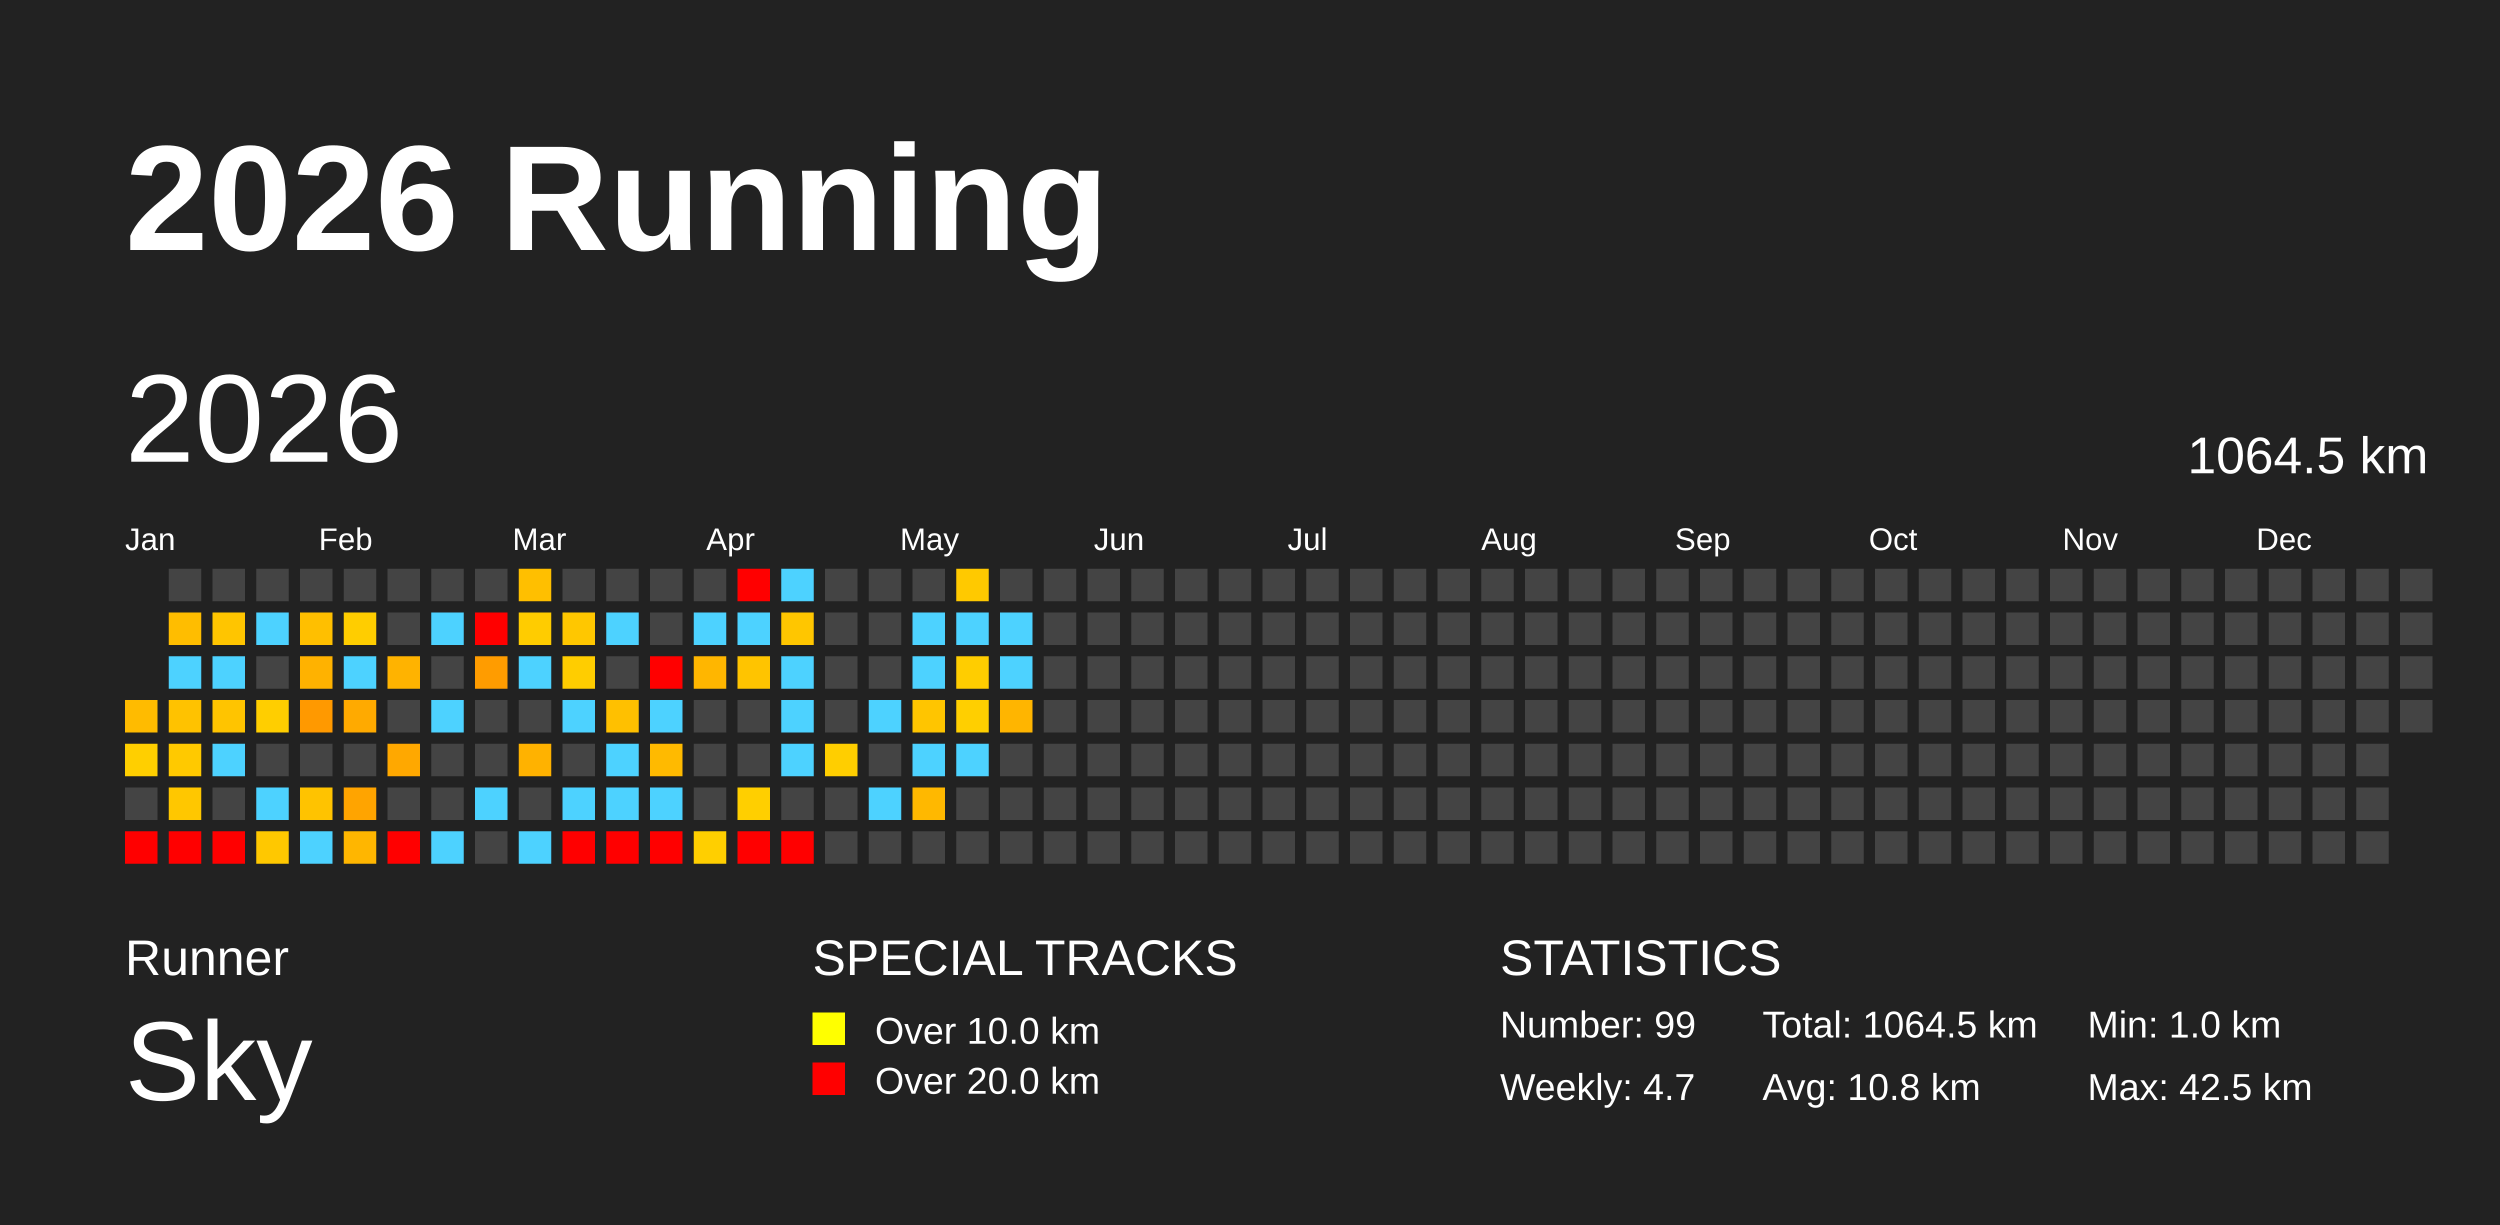
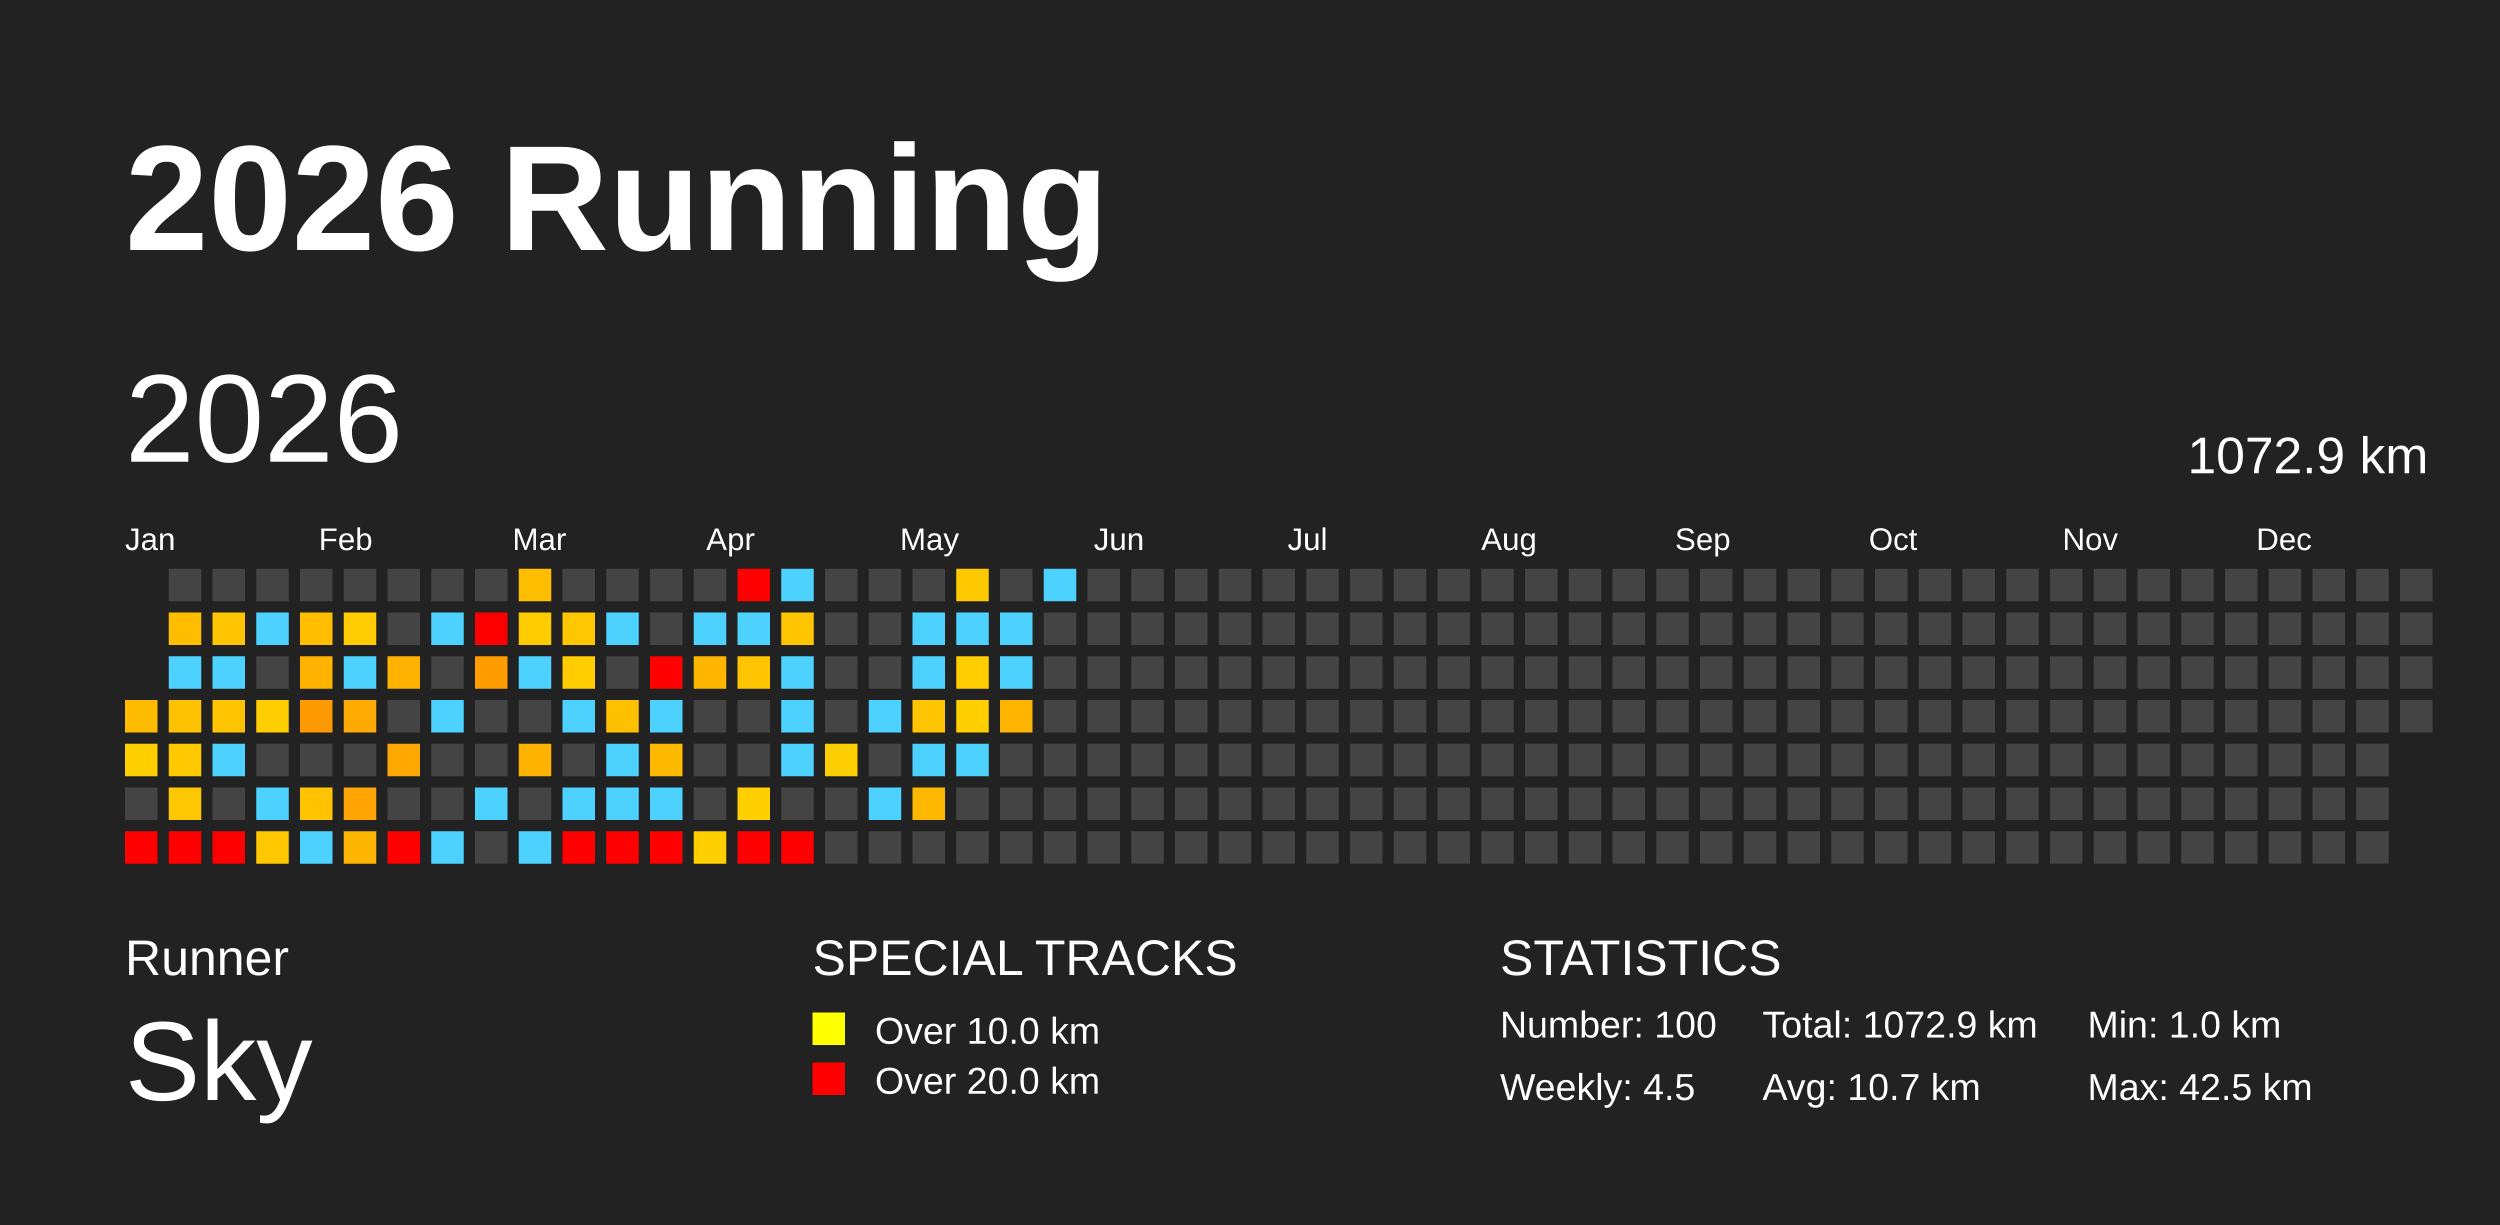
<svg xmlns="http://www.w3.org/2000/svg" baseProfile="full" height="98mm" version="1.1" viewBox="0,0,200,98" width="200mm">
  <defs />
  <rect fill="#222222" height="98" width="200" x="0" y="0" />
  <text fill="#FFFFFF" style="font-size:12px; font-family:Arial; font-weight:bold;" x="10" y="20">2026 Running</text>
  <text fill="#FFFFFF" style="font-size:4px; font-family:Arial" x="10" y="78">Runner</text>
  <text fill="#FFFFFF" style="font-size:9px; font-family:Arial" x="10" y="88">Sky</text>
  <text fill="#FFFFFF" style="font-size:4px; font-family:Arial" x="65" y="78">SPECIAL TRACKS</text>
  <rect fill="yellow" height="2.6" width="2.6" x="65" y="81" />
  <text fill="#FFFFFF" style="font-size:3px; font-family:Arial" x="70" y="83.5">Over 10.0 km</text>
  <rect fill="red" height="2.6" width="2.6" x="65" y="85" />
  <text fill="#FFFFFF" style="font-size:3px; font-family:Arial" x="70" y="87.5">Over 20.0 km</text>
  <text fill="#FFFFFF" style="font-size:4px; font-family:Arial" x="120" y="78">STATISTICS</text>
-   <text fill="#FFFFFF" style="font-size:3px; font-family:Arial" x="120" y="83">Number: 99</text>
-   <text fill="#FFFFFF" style="font-size:3px; font-family:Arial" x="120" y="88">Weekly: 4.7</text>
-   <text fill="#FFFFFF" style="font-size:3px; font-family:Arial" x="141" y="83">Total: 1064.5 km</text>
-   <text fill="#FFFFFF" style="font-size:3px; font-family:Arial" x="141" y="88">Avg: 10.8 km</text>
+   <text fill="#FFFFFF" style="font-size:3px; font-family:Arial" x="120" y="83">Number: 100</text>
+   <text fill="#FFFFFF" style="font-size:3px; font-family:Arial" x="120" y="88">Weekly: 4.5</text>
+   <text fill="#FFFFFF" style="font-size:3px; font-family:Arial" x="141" y="83">Total: 1072.9 km</text>
+   <text fill="#FFFFFF" style="font-size:3px; font-family:Arial" x="141" y="88">Avg: 10.7 km</text>
  <text fill="#FFFFFF" style="font-size:3px; font-family:Arial" x="167" y="83">Min: 1.0 km</text>
  <text fill="#FFFFFF" style="font-size:3px; font-family:Arial" x="167" y="88">Max: 42.5 km</text>
  <text dominant-baseline="hanging" fill="#FFFFFF" style="font-size:10.0px; font-family:Arial;" x="10" y="30">2026</text>
-   <text dominant-baseline="hanging" fill="#FFFFFF" style="font-size:4.125px; font-family:Arial;" x="175" y="35">1064.5 km</text>
+   <text dominant-baseline="hanging" fill="#FFFFFF" style="font-size:4.125px; font-family:Arial;" x="175" y="35">1072.9 km</text>
  <text fill="#FFFFFF" style="font-size:2.5px; font-family:Arial" x="10.0" y="44">Jan</text>
  <text fill="#FFFFFF" style="font-size:2.5px; font-family:Arial" x="25.5" y="44">Feb</text>
  <text fill="#FFFFFF" style="font-size:2.5px; font-family:Arial" x="41.0" y="44">Mar</text>
  <text fill="#FFFFFF" style="font-size:2.5px; font-family:Arial" x="56.5" y="44">Apr</text>
  <text fill="#FFFFFF" style="font-size:2.5px; font-family:Arial" x="72.0" y="44">May</text>
  <text fill="#FFFFFF" style="font-size:2.5px; font-family:Arial" x="87.5" y="44">Jun</text>
  <text fill="#FFFFFF" style="font-size:2.5px; font-family:Arial" x="103.0" y="44">Jul</text>
  <text fill="#FFFFFF" style="font-size:2.5px; font-family:Arial" x="118.5" y="44">Aug</text>
  <text fill="#FFFFFF" style="font-size:2.5px; font-family:Arial" x="134.0" y="44">Sep</text>
  <text fill="#FFFFFF" style="font-size:2.5px; font-family:Arial" x="149.5" y="44">Oct</text>
  <text fill="#FFFFFF" style="font-size:2.5px; font-family:Arial" x="165.0" y="44">Nov</text>
  <text fill="#FFFFFF" style="font-size:2.5px; font-family:Arial" x="180.5" y="44">Dec</text>
  <rect fill="#ffbb00" height="2.6" width="2.6" x="10.0" y="56.0" />
  <rect fill="#ffcf00" height="2.6" width="2.6" x="10.0" y="59.5" />
  <rect fill="#444444" height="2.6" width="2.6" x="10.0" y="63.0" />
  <rect fill="red" height="2.6" width="2.6" x="10.0" y="66.5" />
  <rect fill="#444444" height="2.6" width="2.6" x="13.5" y="45.5" />
  <rect fill="#ffbd00" height="2.6" width="2.6" x="13.5" y="49.0" />
  <rect fill="#4dd2ff" height="2.6" width="2.6" x="13.5" y="52.5" />
  <rect fill="#ffc200" height="2.6" width="2.6" x="13.5" y="56.0" />
  <rect fill="#ffc900" height="2.6" width="2.6" x="13.5" y="59.5" />
  <rect fill="#ffc700" height="2.6" width="2.6" x="13.5" y="63.0" />
  <rect fill="red" height="2.6" width="2.6" x="13.5" y="66.5" />
  <rect fill="#444444" height="2.6" width="2.6" x="17.0" y="45.5" />
  <rect fill="#ffc500" height="2.6" width="2.6" x="17.0" y="49.0" />
  <rect fill="#4dd2ff" height="2.6" width="2.6" x="17.0" y="52.5" />
  <rect fill="#ffc400" height="2.6" width="2.6" x="17.0" y="56.0" />
  <rect fill="#4dd2ff" height="2.6" width="2.6" x="17.0" y="59.5" />
  <rect fill="#444444" height="2.6" width="2.6" x="17.0" y="63.0" />
  <rect fill="red" height="2.6" width="2.6" x="17.0" y="66.5" />
  <rect fill="#444444" height="2.6" width="2.6" x="20.5" y="45.5" />
  <rect fill="#4dd2ff" height="2.6" width="2.6" x="20.5" y="49.0" />
  <rect fill="#444444" height="2.6" width="2.6" x="20.5" y="52.5" />
  <rect fill="#ffce00" height="2.6" width="2.6" x="20.5" y="56.0" />
  <rect fill="#444444" height="2.6" width="2.6" x="20.5" y="59.5" />
  <rect fill="#4dd2ff" height="2.6" width="2.6" x="20.5" y="63.0" />
  <rect fill="#ffc800" height="2.6" width="2.6" x="20.5" y="66.5" />
  <rect fill="#444444" height="2.6" width="2.6" x="24.0" y="45.5" />
  <rect fill="#ffbf00" height="2.6" width="2.6" x="24.0" y="49.0" />
  <rect fill="#ffb200" height="2.6" width="2.6" x="24.0" y="52.5" />
  <rect fill="#ff9900" height="2.6" width="2.6" x="24.0" y="56.0" />
  <rect fill="#444444" height="2.6" width="2.6" x="24.0" y="59.5" />
  <rect fill="#ffc300" height="2.6" width="2.6" x="24.0" y="63.0" />
  <rect fill="#4dd2ff" height="2.6" width="2.6" x="24.0" y="66.5" />
  <rect fill="#444444" height="2.6" width="2.6" x="27.5" y="45.5" />
  <rect fill="#ffcd00" height="2.6" width="2.6" x="27.5" y="49.0" />
  <rect fill="#4dd2ff" height="2.6" width="2.6" x="27.5" y="52.5" />
  <rect fill="#ffaa00" height="2.6" width="2.6" x="27.5" y="56.0" />
  <rect fill="#444444" height="2.6" width="2.6" x="27.5" y="59.5" />
  <rect fill="#ffa400" height="2.6" width="2.6" x="27.5" y="63.0" />
  <rect fill="#ffb600" height="2.6" width="2.6" x="27.5" y="66.5" />
  <rect fill="#444444" height="2.6" width="2.6" x="31.0" y="45.5" />
  <rect fill="#444444" height="2.6" width="2.6" x="31.0" y="49.0" />
  <rect fill="#ffb300" height="2.6" width="2.6" x="31.0" y="52.5" />
  <rect fill="#444444" height="2.6" width="2.6" x="31.0" y="56.0" />
  <rect fill="#ffa800" height="2.6" width="2.6" x="31.0" y="59.5" />
  <rect fill="#444444" height="2.6" width="2.6" x="31.0" y="63.0" />
  <rect fill="red" height="2.6" width="2.6" x="31.0" y="66.5" />
  <rect fill="#444444" height="2.6" width="2.6" x="34.5" y="45.5" />
  <rect fill="#4dd2ff" height="2.6" width="2.6" x="34.5" y="49.0" />
  <rect fill="#444444" height="2.6" width="2.6" x="34.5" y="52.5" />
  <rect fill="#4dd2ff" height="2.6" width="2.6" x="34.5" y="56.0" />
  <rect fill="#444444" height="2.6" width="2.6" x="34.5" y="59.5" />
  <rect fill="#444444" height="2.6" width="2.6" x="34.5" y="63.0" />
  <rect fill="#4dd2ff" height="2.6" width="2.6" x="34.5" y="66.5" />
  <rect fill="#444444" height="2.6" width="2.6" x="38.0" y="45.5" />
  <rect fill="red" height="2.6" width="2.6" x="38.0" y="49.0" />
  <rect fill="#ff9c00" height="2.6" width="2.6" x="38.0" y="52.5" />
  <rect fill="#444444" height="2.6" width="2.6" x="38.0" y="56.0" />
  <rect fill="#444444" height="2.6" width="2.6" x="38.0" y="59.5" />
  <rect fill="#4dd2ff" height="2.6" width="2.6" x="38.0" y="63.0" />
  <rect fill="#444444" height="2.6" width="2.6" x="38.0" y="66.5" />
  <rect fill="#ffbf00" height="2.6" width="2.6" x="41.5" y="45.5" />
  <rect fill="#ffcc00" height="2.6" width="2.6" x="41.5" y="49.0" />
  <rect fill="#4dd2ff" height="2.6" width="2.6" x="41.5" y="52.5" />
  <rect fill="#444444" height="2.6" width="2.6" x="41.5" y="56.0" />
  <rect fill="#ffb200" height="2.6" width="2.6" x="41.5" y="59.5" />
  <rect fill="#444444" height="2.6" width="2.6" x="41.5" y="63.0" />
  <rect fill="#4dd2ff" height="2.6" width="2.6" x="41.5" y="66.5" />
  <rect fill="#444444" height="2.6" width="2.6" x="45.0" y="45.5" />
  <rect fill="#ffc700" height="2.6" width="2.6" x="45.0" y="49.0" />
  <rect fill="#ffcd00" height="2.6" width="2.6" x="45.0" y="52.5" />
  <rect fill="#4dd2ff" height="2.6" width="2.6" x="45.0" y="56.0" />
  <rect fill="#444444" height="2.6" width="2.6" x="45.0" y="59.5" />
  <rect fill="#4dd2ff" height="2.6" width="2.6" x="45.0" y="63.0" />
  <rect fill="red" height="2.6" width="2.6" x="45.0" y="66.5" />
  <rect fill="#444444" height="2.6" width="2.6" x="48.5" y="45.5" />
  <rect fill="#4dd2ff" height="2.6" width="2.6" x="48.5" y="49.0" />
  <rect fill="#444444" height="2.6" width="2.6" x="48.5" y="52.5" />
  <rect fill="#ffc000" height="2.6" width="2.6" x="48.5" y="56.0" />
  <rect fill="#4dd2ff" height="2.6" width="2.6" x="48.5" y="59.5" />
  <rect fill="#4dd2ff" height="2.6" width="2.6" x="48.5" y="63.0" />
  <rect fill="red" height="2.6" width="2.6" x="48.5" y="66.5" />
  <rect fill="#444444" height="2.6" width="2.6" x="52.0" y="45.5" />
  <rect fill="#444444" height="2.6" width="2.6" x="52.0" y="49.0" />
  <rect fill="red" height="2.6" width="2.6" x="52.0" y="52.5" />
  <rect fill="#4dd2ff" height="2.6" width="2.6" x="52.0" y="56.0" />
  <rect fill="#ffba00" height="2.6" width="2.6" x="52.0" y="59.5" />
  <rect fill="#4dd2ff" height="2.6" width="2.6" x="52.0" y="63.0" />
  <rect fill="red" height="2.6" width="2.6" x="52.0" y="66.5" />
  <rect fill="#444444" height="2.6" width="2.6" x="55.5" y="45.5" />
  <rect fill="#4dd2ff" height="2.6" width="2.6" x="55.5" y="49.0" />
  <rect fill="#ffb600" height="2.6" width="2.6" x="55.5" y="52.5" />
  <rect fill="#444444" height="2.6" width="2.6" x="55.5" y="56.0" />
  <rect fill="#444444" height="2.6" width="2.6" x="55.5" y="59.5" />
  <rect fill="#444444" height="2.6" width="2.6" x="55.5" y="63.0" />
  <rect fill="#ffcf00" height="2.6" width="2.6" x="55.5" y="66.5" />
  <rect fill="red" height="2.6" width="2.6" x="59.0" y="45.5" />
  <rect fill="#4dd2ff" height="2.6" width="2.6" x="59.0" y="49.0" />
  <rect fill="#ffc400" height="2.6" width="2.6" x="59.0" y="52.5" />
  <rect fill="#444444" height="2.6" width="2.6" x="59.0" y="56.0" />
  <rect fill="#444444" height="2.6" width="2.6" x="59.0" y="59.5" />
  <rect fill="#ffcf00" height="2.6" width="2.6" x="59.0" y="63.0" />
  <rect fill="red" height="2.6" width="2.6" x="59.0" y="66.5" />
  <rect fill="#4dd2ff" height="2.6" width="2.6" x="62.5" y="45.5" />
  <rect fill="#ffc600" height="2.6" width="2.6" x="62.5" y="49.0" />
  <rect fill="#4dd2ff" height="2.6" width="2.6" x="62.5" y="52.5" />
  <rect fill="#4dd2ff" height="2.6" width="2.6" x="62.5" y="56.0" />
  <rect fill="#4dd2ff" height="2.6" width="2.6" x="62.5" y="59.5" />
  <rect fill="#444444" height="2.6" width="2.6" x="62.5" y="63.0" />
  <rect fill="red" height="2.6" width="2.6" x="62.5" y="66.5" />
  <rect fill="#444444" height="2.6" width="2.6" x="66.0" y="45.5" />
  <rect fill="#444444" height="2.6" width="2.6" x="66.0" y="49.0" />
  <rect fill="#444444" height="2.6" width="2.6" x="66.0" y="52.5" />
  <rect fill="#444444" height="2.6" width="2.6" x="66.0" y="56.0" />
  <rect fill="#ffce00" height="2.6" width="2.6" x="66.0" y="59.5" />
  <rect fill="#444444" height="2.6" width="2.6" x="66.0" y="63.0" />
  <rect fill="#444444" height="2.6" width="2.6" x="66.0" y="66.5" />
  <rect fill="#444444" height="2.6" width="2.6" x="69.5" y="45.5" />
  <rect fill="#444444" height="2.6" width="2.6" x="69.5" y="49.0" />
  <rect fill="#444444" height="2.6" width="2.6" x="69.5" y="52.5" />
  <rect fill="#4dd2ff" height="2.6" width="2.6" x="69.5" y="56.0" />
  <rect fill="#444444" height="2.6" width="2.6" x="69.5" y="59.5" />
  <rect fill="#4dd2ff" height="2.6" width="2.6" x="69.5" y="63.0" />
  <rect fill="#444444" height="2.6" width="2.6" x="69.5" y="66.5" />
  <rect fill="#444444" height="2.6" width="2.6" x="73.0" y="45.5" />
  <rect fill="#4dd2ff" height="2.6" width="2.6" x="73.0" y="49.0" />
  <rect fill="#4dd2ff" height="2.6" width="2.6" x="73.0" y="52.5" />
  <rect fill="#ffc500" height="2.6" width="2.6" x="73.0" y="56.0" />
  <rect fill="#4dd2ff" height="2.6" width="2.6" x="73.0" y="59.5" />
  <rect fill="#ffb800" height="2.6" width="2.6" x="73.0" y="63.0" />
  <rect fill="#444444" height="2.6" width="2.6" x="73.0" y="66.5" />
  <rect fill="#ffc900" height="2.6" width="2.6" x="76.5" y="45.5" />
  <rect fill="#4dd2ff" height="2.6" width="2.6" x="76.5" y="49.0" />
  <rect fill="#ffcd00" height="2.6" width="2.6" x="76.5" y="52.5" />
  <rect fill="#ffcf00" height="2.6" width="2.6" x="76.5" y="56.0" />
  <rect fill="#4dd2ff" height="2.6" width="2.6" x="76.5" y="59.5" />
  <rect fill="#444444" height="2.6" width="2.6" x="76.5" y="63.0" />
  <rect fill="#444444" height="2.6" width="2.6" x="76.5" y="66.5" />
  <rect fill="#444444" height="2.6" width="2.6" x="80.0" y="45.5" />
  <rect fill="#4dd2ff" height="2.6" width="2.6" x="80.0" y="49.0" />
  <rect fill="#4dd2ff" height="2.6" width="2.6" x="80.0" y="52.5" />
  <rect fill="#ffb500" height="2.6" width="2.6" x="80.0" y="56.0" />
  <rect fill="#444444" height="2.6" width="2.6" x="80.0" y="59.5" />
  <rect fill="#444444" height="2.6" width="2.6" x="80.0" y="63.0" />
  <rect fill="#444444" height="2.6" width="2.6" x="80.0" y="66.5" />
-   <rect fill="#444444" height="2.6" width="2.6" x="83.5" y="45.5" />
+   <rect fill="#4dd2ff" height="2.6" width="2.6" x="83.5" y="45.5" />
  <rect fill="#444444" height="2.6" width="2.6" x="83.5" y="49.0" />
  <rect fill="#444444" height="2.6" width="2.6" x="83.5" y="52.5" />
  <rect fill="#444444" height="2.6" width="2.6" x="83.5" y="56.0" />
  <rect fill="#444444" height="2.6" width="2.6" x="83.5" y="59.5" />
  <rect fill="#444444" height="2.6" width="2.6" x="83.5" y="63.0" />
  <rect fill="#444444" height="2.6" width="2.6" x="83.5" y="66.5" />
  <rect fill="#444444" height="2.6" width="2.6" x="87.0" y="45.5" />
  <rect fill="#444444" height="2.6" width="2.6" x="87.0" y="49.0" />
  <rect fill="#444444" height="2.6" width="2.6" x="87.0" y="52.5" />
  <rect fill="#444444" height="2.6" width="2.6" x="87.0" y="56.0" />
  <rect fill="#444444" height="2.6" width="2.6" x="87.0" y="59.5" />
  <rect fill="#444444" height="2.6" width="2.6" x="87.0" y="63.0" />
  <rect fill="#444444" height="2.6" width="2.6" x="87.0" y="66.5" />
  <rect fill="#444444" height="2.6" width="2.6" x="90.5" y="45.5" />
  <rect fill="#444444" height="2.6" width="2.6" x="90.5" y="49.0" />
  <rect fill="#444444" height="2.6" width="2.6" x="90.5" y="52.5" />
  <rect fill="#444444" height="2.6" width="2.6" x="90.5" y="56.0" />
  <rect fill="#444444" height="2.6" width="2.6" x="90.5" y="59.5" />
  <rect fill="#444444" height="2.6" width="2.6" x="90.5" y="63.0" />
  <rect fill="#444444" height="2.6" width="2.6" x="90.5" y="66.5" />
  <rect fill="#444444" height="2.6" width="2.6" x="94.0" y="45.5" />
  <rect fill="#444444" height="2.6" width="2.6" x="94.0" y="49.0" />
  <rect fill="#444444" height="2.6" width="2.6" x="94.0" y="52.5" />
  <rect fill="#444444" height="2.6" width="2.6" x="94.0" y="56.0" />
  <rect fill="#444444" height="2.6" width="2.6" x="94.0" y="59.5" />
  <rect fill="#444444" height="2.6" width="2.6" x="94.0" y="63.0" />
  <rect fill="#444444" height="2.6" width="2.6" x="94.0" y="66.5" />
  <rect fill="#444444" height="2.6" width="2.6" x="97.5" y="45.5" />
  <rect fill="#444444" height="2.6" width="2.6" x="97.5" y="49.0" />
  <rect fill="#444444" height="2.6" width="2.6" x="97.5" y="52.5" />
  <rect fill="#444444" height="2.6" width="2.6" x="97.5" y="56.0" />
  <rect fill="#444444" height="2.6" width="2.6" x="97.5" y="59.5" />
  <rect fill="#444444" height="2.6" width="2.6" x="97.5" y="63.0" />
  <rect fill="#444444" height="2.6" width="2.6" x="97.5" y="66.5" />
  <rect fill="#444444" height="2.6" width="2.6" x="101.0" y="45.5" />
  <rect fill="#444444" height="2.6" width="2.6" x="101.0" y="49.0" />
  <rect fill="#444444" height="2.6" width="2.6" x="101.0" y="52.5" />
  <rect fill="#444444" height="2.6" width="2.6" x="101.0" y="56.0" />
  <rect fill="#444444" height="2.6" width="2.6" x="101.0" y="59.5" />
  <rect fill="#444444" height="2.6" width="2.6" x="101.0" y="63.0" />
  <rect fill="#444444" height="2.6" width="2.6" x="101.0" y="66.5" />
  <rect fill="#444444" height="2.6" width="2.6" x="104.5" y="45.5" />
  <rect fill="#444444" height="2.6" width="2.6" x="104.5" y="49.0" />
  <rect fill="#444444" height="2.6" width="2.6" x="104.5" y="52.5" />
  <rect fill="#444444" height="2.6" width="2.6" x="104.5" y="56.0" />
  <rect fill="#444444" height="2.6" width="2.6" x="104.5" y="59.5" />
  <rect fill="#444444" height="2.6" width="2.6" x="104.5" y="63.0" />
  <rect fill="#444444" height="2.6" width="2.6" x="104.5" y="66.5" />
  <rect fill="#444444" height="2.6" width="2.6" x="108.0" y="45.5" />
  <rect fill="#444444" height="2.6" width="2.6" x="108.0" y="49.0" />
  <rect fill="#444444" height="2.6" width="2.6" x="108.0" y="52.5" />
  <rect fill="#444444" height="2.6" width="2.6" x="108.0" y="56.0" />
  <rect fill="#444444" height="2.6" width="2.6" x="108.0" y="59.5" />
  <rect fill="#444444" height="2.6" width="2.6" x="108.0" y="63.0" />
  <rect fill="#444444" height="2.6" width="2.6" x="108.0" y="66.5" />
  <rect fill="#444444" height="2.6" width="2.6" x="111.5" y="45.5" />
  <rect fill="#444444" height="2.6" width="2.6" x="111.5" y="49.0" />
  <rect fill="#444444" height="2.6" width="2.6" x="111.5" y="52.5" />
  <rect fill="#444444" height="2.6" width="2.6" x="111.5" y="56.0" />
  <rect fill="#444444" height="2.6" width="2.6" x="111.5" y="59.5" />
  <rect fill="#444444" height="2.6" width="2.6" x="111.5" y="63.0" />
  <rect fill="#444444" height="2.6" width="2.6" x="111.5" y="66.5" />
  <rect fill="#444444" height="2.6" width="2.6" x="115.0" y="45.5" />
  <rect fill="#444444" height="2.6" width="2.6" x="115.0" y="49.0" />
  <rect fill="#444444" height="2.6" width="2.6" x="115.0" y="52.5" />
  <rect fill="#444444" height="2.6" width="2.6" x="115.0" y="56.0" />
  <rect fill="#444444" height="2.6" width="2.6" x="115.0" y="59.5" />
  <rect fill="#444444" height="2.6" width="2.6" x="115.0" y="63.0" />
  <rect fill="#444444" height="2.6" width="2.6" x="115.0" y="66.5" />
  <rect fill="#444444" height="2.6" width="2.6" x="118.5" y="45.5" />
  <rect fill="#444444" height="2.6" width="2.6" x="118.5" y="49.0" />
  <rect fill="#444444" height="2.6" width="2.6" x="118.5" y="52.5" />
  <rect fill="#444444" height="2.6" width="2.6" x="118.5" y="56.0" />
  <rect fill="#444444" height="2.6" width="2.6" x="118.5" y="59.5" />
  <rect fill="#444444" height="2.6" width="2.6" x="118.5" y="63.0" />
  <rect fill="#444444" height="2.6" width="2.6" x="118.5" y="66.5" />
  <rect fill="#444444" height="2.6" width="2.6" x="122.0" y="45.5" />
  <rect fill="#444444" height="2.6" width="2.6" x="122.0" y="49.0" />
  <rect fill="#444444" height="2.6" width="2.6" x="122.0" y="52.5" />
  <rect fill="#444444" height="2.6" width="2.6" x="122.0" y="56.0" />
  <rect fill="#444444" height="2.6" width="2.6" x="122.0" y="59.5" />
  <rect fill="#444444" height="2.6" width="2.6" x="122.0" y="63.0" />
  <rect fill="#444444" height="2.6" width="2.6" x="122.0" y="66.5" />
  <rect fill="#444444" height="2.6" width="2.6" x="125.5" y="45.5" />
  <rect fill="#444444" height="2.6" width="2.6" x="125.5" y="49.0" />
  <rect fill="#444444" height="2.6" width="2.6" x="125.5" y="52.5" />
  <rect fill="#444444" height="2.6" width="2.6" x="125.5" y="56.0" />
  <rect fill="#444444" height="2.6" width="2.6" x="125.5" y="59.5" />
  <rect fill="#444444" height="2.6" width="2.6" x="125.5" y="63.0" />
  <rect fill="#444444" height="2.6" width="2.6" x="125.5" y="66.5" />
  <rect fill="#444444" height="2.6" width="2.6" x="129.0" y="45.5" />
  <rect fill="#444444" height="2.6" width="2.6" x="129.0" y="49.0" />
  <rect fill="#444444" height="2.6" width="2.6" x="129.0" y="52.5" />
  <rect fill="#444444" height="2.6" width="2.6" x="129.0" y="56.0" />
  <rect fill="#444444" height="2.6" width="2.6" x="129.0" y="59.5" />
  <rect fill="#444444" height="2.6" width="2.6" x="129.0" y="63.0" />
  <rect fill="#444444" height="2.6" width="2.6" x="129.0" y="66.5" />
  <rect fill="#444444" height="2.6" width="2.6" x="132.5" y="45.5" />
  <rect fill="#444444" height="2.6" width="2.6" x="132.5" y="49.0" />
  <rect fill="#444444" height="2.6" width="2.6" x="132.5" y="52.5" />
  <rect fill="#444444" height="2.6" width="2.6" x="132.5" y="56.0" />
  <rect fill="#444444" height="2.6" width="2.6" x="132.5" y="59.5" />
  <rect fill="#444444" height="2.6" width="2.6" x="132.5" y="63.0" />
  <rect fill="#444444" height="2.6" width="2.6" x="132.5" y="66.5" />
  <rect fill="#444444" height="2.6" width="2.6" x="136.0" y="45.5" />
  <rect fill="#444444" height="2.6" width="2.6" x="136.0" y="49.0" />
  <rect fill="#444444" height="2.6" width="2.6" x="136.0" y="52.5" />
  <rect fill="#444444" height="2.6" width="2.6" x="136.0" y="56.0" />
  <rect fill="#444444" height="2.6" width="2.6" x="136.0" y="59.5" />
  <rect fill="#444444" height="2.6" width="2.6" x="136.0" y="63.0" />
  <rect fill="#444444" height="2.6" width="2.6" x="136.0" y="66.5" />
  <rect fill="#444444" height="2.6" width="2.6" x="139.5" y="45.5" />
  <rect fill="#444444" height="2.6" width="2.6" x="139.5" y="49.0" />
  <rect fill="#444444" height="2.6" width="2.6" x="139.5" y="52.5" />
  <rect fill="#444444" height="2.6" width="2.6" x="139.5" y="56.0" />
  <rect fill="#444444" height="2.6" width="2.6" x="139.5" y="59.5" />
  <rect fill="#444444" height="2.6" width="2.6" x="139.5" y="63.0" />
  <rect fill="#444444" height="2.6" width="2.6" x="139.5" y="66.5" />
  <rect fill="#444444" height="2.6" width="2.6" x="143.0" y="45.5" />
  <rect fill="#444444" height="2.6" width="2.6" x="143.0" y="49.0" />
  <rect fill="#444444" height="2.6" width="2.6" x="143.0" y="52.5" />
  <rect fill="#444444" height="2.6" width="2.6" x="143.0" y="56.0" />
  <rect fill="#444444" height="2.6" width="2.6" x="143.0" y="59.5" />
  <rect fill="#444444" height="2.6" width="2.6" x="143.0" y="63.0" />
  <rect fill="#444444" height="2.6" width="2.6" x="143.0" y="66.5" />
  <rect fill="#444444" height="2.6" width="2.6" x="146.5" y="45.5" />
  <rect fill="#444444" height="2.6" width="2.6" x="146.5" y="49.0" />
  <rect fill="#444444" height="2.6" width="2.6" x="146.5" y="52.5" />
  <rect fill="#444444" height="2.6" width="2.6" x="146.5" y="56.0" />
  <rect fill="#444444" height="2.6" width="2.6" x="146.5" y="59.5" />
  <rect fill="#444444" height="2.6" width="2.6" x="146.5" y="63.0" />
  <rect fill="#444444" height="2.6" width="2.6" x="146.5" y="66.5" />
  <rect fill="#444444" height="2.6" width="2.6" x="150.0" y="45.5" />
  <rect fill="#444444" height="2.6" width="2.6" x="150.0" y="49.0" />
  <rect fill="#444444" height="2.6" width="2.6" x="150.0" y="52.5" />
  <rect fill="#444444" height="2.6" width="2.6" x="150.0" y="56.0" />
  <rect fill="#444444" height="2.6" width="2.6" x="150.0" y="59.5" />
  <rect fill="#444444" height="2.6" width="2.6" x="150.0" y="63.0" />
  <rect fill="#444444" height="2.6" width="2.6" x="150.0" y="66.5" />
  <rect fill="#444444" height="2.6" width="2.6" x="153.5" y="45.5" />
  <rect fill="#444444" height="2.6" width="2.6" x="153.5" y="49.0" />
  <rect fill="#444444" height="2.6" width="2.6" x="153.5" y="52.5" />
  <rect fill="#444444" height="2.6" width="2.6" x="153.5" y="56.0" />
  <rect fill="#444444" height="2.6" width="2.6" x="153.5" y="59.5" />
  <rect fill="#444444" height="2.6" width="2.6" x="153.5" y="63.0" />
  <rect fill="#444444" height="2.6" width="2.6" x="153.5" y="66.5" />
  <rect fill="#444444" height="2.6" width="2.6" x="157.0" y="45.5" />
  <rect fill="#444444" height="2.6" width="2.6" x="157.0" y="49.0" />
  <rect fill="#444444" height="2.6" width="2.6" x="157.0" y="52.5" />
  <rect fill="#444444" height="2.6" width="2.6" x="157.0" y="56.0" />
  <rect fill="#444444" height="2.6" width="2.6" x="157.0" y="59.5" />
  <rect fill="#444444" height="2.6" width="2.6" x="157.0" y="63.0" />
  <rect fill="#444444" height="2.6" width="2.6" x="157.0" y="66.5" />
  <rect fill="#444444" height="2.6" width="2.6" x="160.5" y="45.5" />
  <rect fill="#444444" height="2.6" width="2.6" x="160.5" y="49.0" />
  <rect fill="#444444" height="2.6" width="2.6" x="160.5" y="52.5" />
  <rect fill="#444444" height="2.6" width="2.6" x="160.5" y="56.0" />
  <rect fill="#444444" height="2.6" width="2.6" x="160.5" y="59.5" />
  <rect fill="#444444" height="2.6" width="2.6" x="160.5" y="63.0" />
  <rect fill="#444444" height="2.6" width="2.6" x="160.5" y="66.5" />
  <rect fill="#444444" height="2.6" width="2.6" x="164.0" y="45.5" />
  <rect fill="#444444" height="2.6" width="2.6" x="164.0" y="49.0" />
  <rect fill="#444444" height="2.6" width="2.6" x="164.0" y="52.5" />
  <rect fill="#444444" height="2.6" width="2.6" x="164.0" y="56.0" />
  <rect fill="#444444" height="2.6" width="2.6" x="164.0" y="59.5" />
  <rect fill="#444444" height="2.6" width="2.6" x="164.0" y="63.0" />
  <rect fill="#444444" height="2.6" width="2.6" x="164.0" y="66.5" />
  <rect fill="#444444" height="2.6" width="2.6" x="167.5" y="45.5" />
  <rect fill="#444444" height="2.6" width="2.6" x="167.5" y="49.0" />
  <rect fill="#444444" height="2.6" width="2.6" x="167.5" y="52.5" />
  <rect fill="#444444" height="2.6" width="2.6" x="167.5" y="56.0" />
  <rect fill="#444444" height="2.6" width="2.6" x="167.5" y="59.5" />
  <rect fill="#444444" height="2.6" width="2.6" x="167.5" y="63.0" />
  <rect fill="#444444" height="2.6" width="2.6" x="167.5" y="66.5" />
  <rect fill="#444444" height="2.6" width="2.6" x="171.0" y="45.5" />
  <rect fill="#444444" height="2.6" width="2.6" x="171.0" y="49.0" />
  <rect fill="#444444" height="2.6" width="2.6" x="171.0" y="52.5" />
  <rect fill="#444444" height="2.6" width="2.6" x="171.0" y="56.0" />
  <rect fill="#444444" height="2.6" width="2.6" x="171.0" y="59.5" />
  <rect fill="#444444" height="2.6" width="2.6" x="171.0" y="63.0" />
  <rect fill="#444444" height="2.6" width="2.6" x="171.0" y="66.5" />
  <rect fill="#444444" height="2.6" width="2.6" x="174.5" y="45.5" />
  <rect fill="#444444" height="2.6" width="2.6" x="174.5" y="49.0" />
  <rect fill="#444444" height="2.6" width="2.6" x="174.5" y="52.5" />
  <rect fill="#444444" height="2.6" width="2.6" x="174.5" y="56.0" />
  <rect fill="#444444" height="2.6" width="2.6" x="174.5" y="59.5" />
  <rect fill="#444444" height="2.6" width="2.6" x="174.5" y="63.0" />
  <rect fill="#444444" height="2.6" width="2.6" x="174.5" y="66.5" />
  <rect fill="#444444" height="2.6" width="2.6" x="178.0" y="45.5" />
  <rect fill="#444444" height="2.6" width="2.6" x="178.0" y="49.0" />
  <rect fill="#444444" height="2.6" width="2.6" x="178.0" y="52.5" />
  <rect fill="#444444" height="2.6" width="2.6" x="178.0" y="56.0" />
  <rect fill="#444444" height="2.6" width="2.6" x="178.0" y="59.5" />
  <rect fill="#444444" height="2.6" width="2.6" x="178.0" y="63.0" />
  <rect fill="#444444" height="2.6" width="2.6" x="178.0" y="66.5" />
  <rect fill="#444444" height="2.6" width="2.6" x="181.5" y="45.5" />
  <rect fill="#444444" height="2.6" width="2.6" x="181.5" y="49.0" />
  <rect fill="#444444" height="2.6" width="2.6" x="181.5" y="52.5" />
  <rect fill="#444444" height="2.6" width="2.6" x="181.5" y="56.0" />
  <rect fill="#444444" height="2.6" width="2.6" x="181.5" y="59.5" />
  <rect fill="#444444" height="2.6" width="2.6" x="181.5" y="63.0" />
  <rect fill="#444444" height="2.6" width="2.6" x="181.5" y="66.5" />
  <rect fill="#444444" height="2.6" width="2.6" x="185.0" y="45.5" />
  <rect fill="#444444" height="2.6" width="2.6" x="185.0" y="49.0" />
  <rect fill="#444444" height="2.6" width="2.6" x="185.0" y="52.5" />
  <rect fill="#444444" height="2.6" width="2.6" x="185.0" y="56.0" />
  <rect fill="#444444" height="2.6" width="2.6" x="185.0" y="59.5" />
  <rect fill="#444444" height="2.6" width="2.6" x="185.0" y="63.0" />
  <rect fill="#444444" height="2.6" width="2.6" x="185.0" y="66.5" />
  <rect fill="#444444" height="2.6" width="2.6" x="188.5" y="45.5" />
  <rect fill="#444444" height="2.6" width="2.6" x="188.5" y="49.0" />
  <rect fill="#444444" height="2.6" width="2.6" x="188.5" y="52.5" />
  <rect fill="#444444" height="2.6" width="2.6" x="188.5" y="56.0" />
  <rect fill="#444444" height="2.6" width="2.6" x="188.5" y="59.5" />
  <rect fill="#444444" height="2.6" width="2.6" x="188.5" y="63.0" />
  <rect fill="#444444" height="2.6" width="2.6" x="188.5" y="66.5" />
  <rect fill="#444444" height="2.6" width="2.6" x="192.0" y="45.5" />
  <rect fill="#444444" height="2.6" width="2.6" x="192.0" y="49.0" />
  <rect fill="#444444" height="2.6" width="2.6" x="192.0" y="52.5" />
  <rect fill="#444444" height="2.6" width="2.6" x="192.0" y="56.0" />
</svg>
